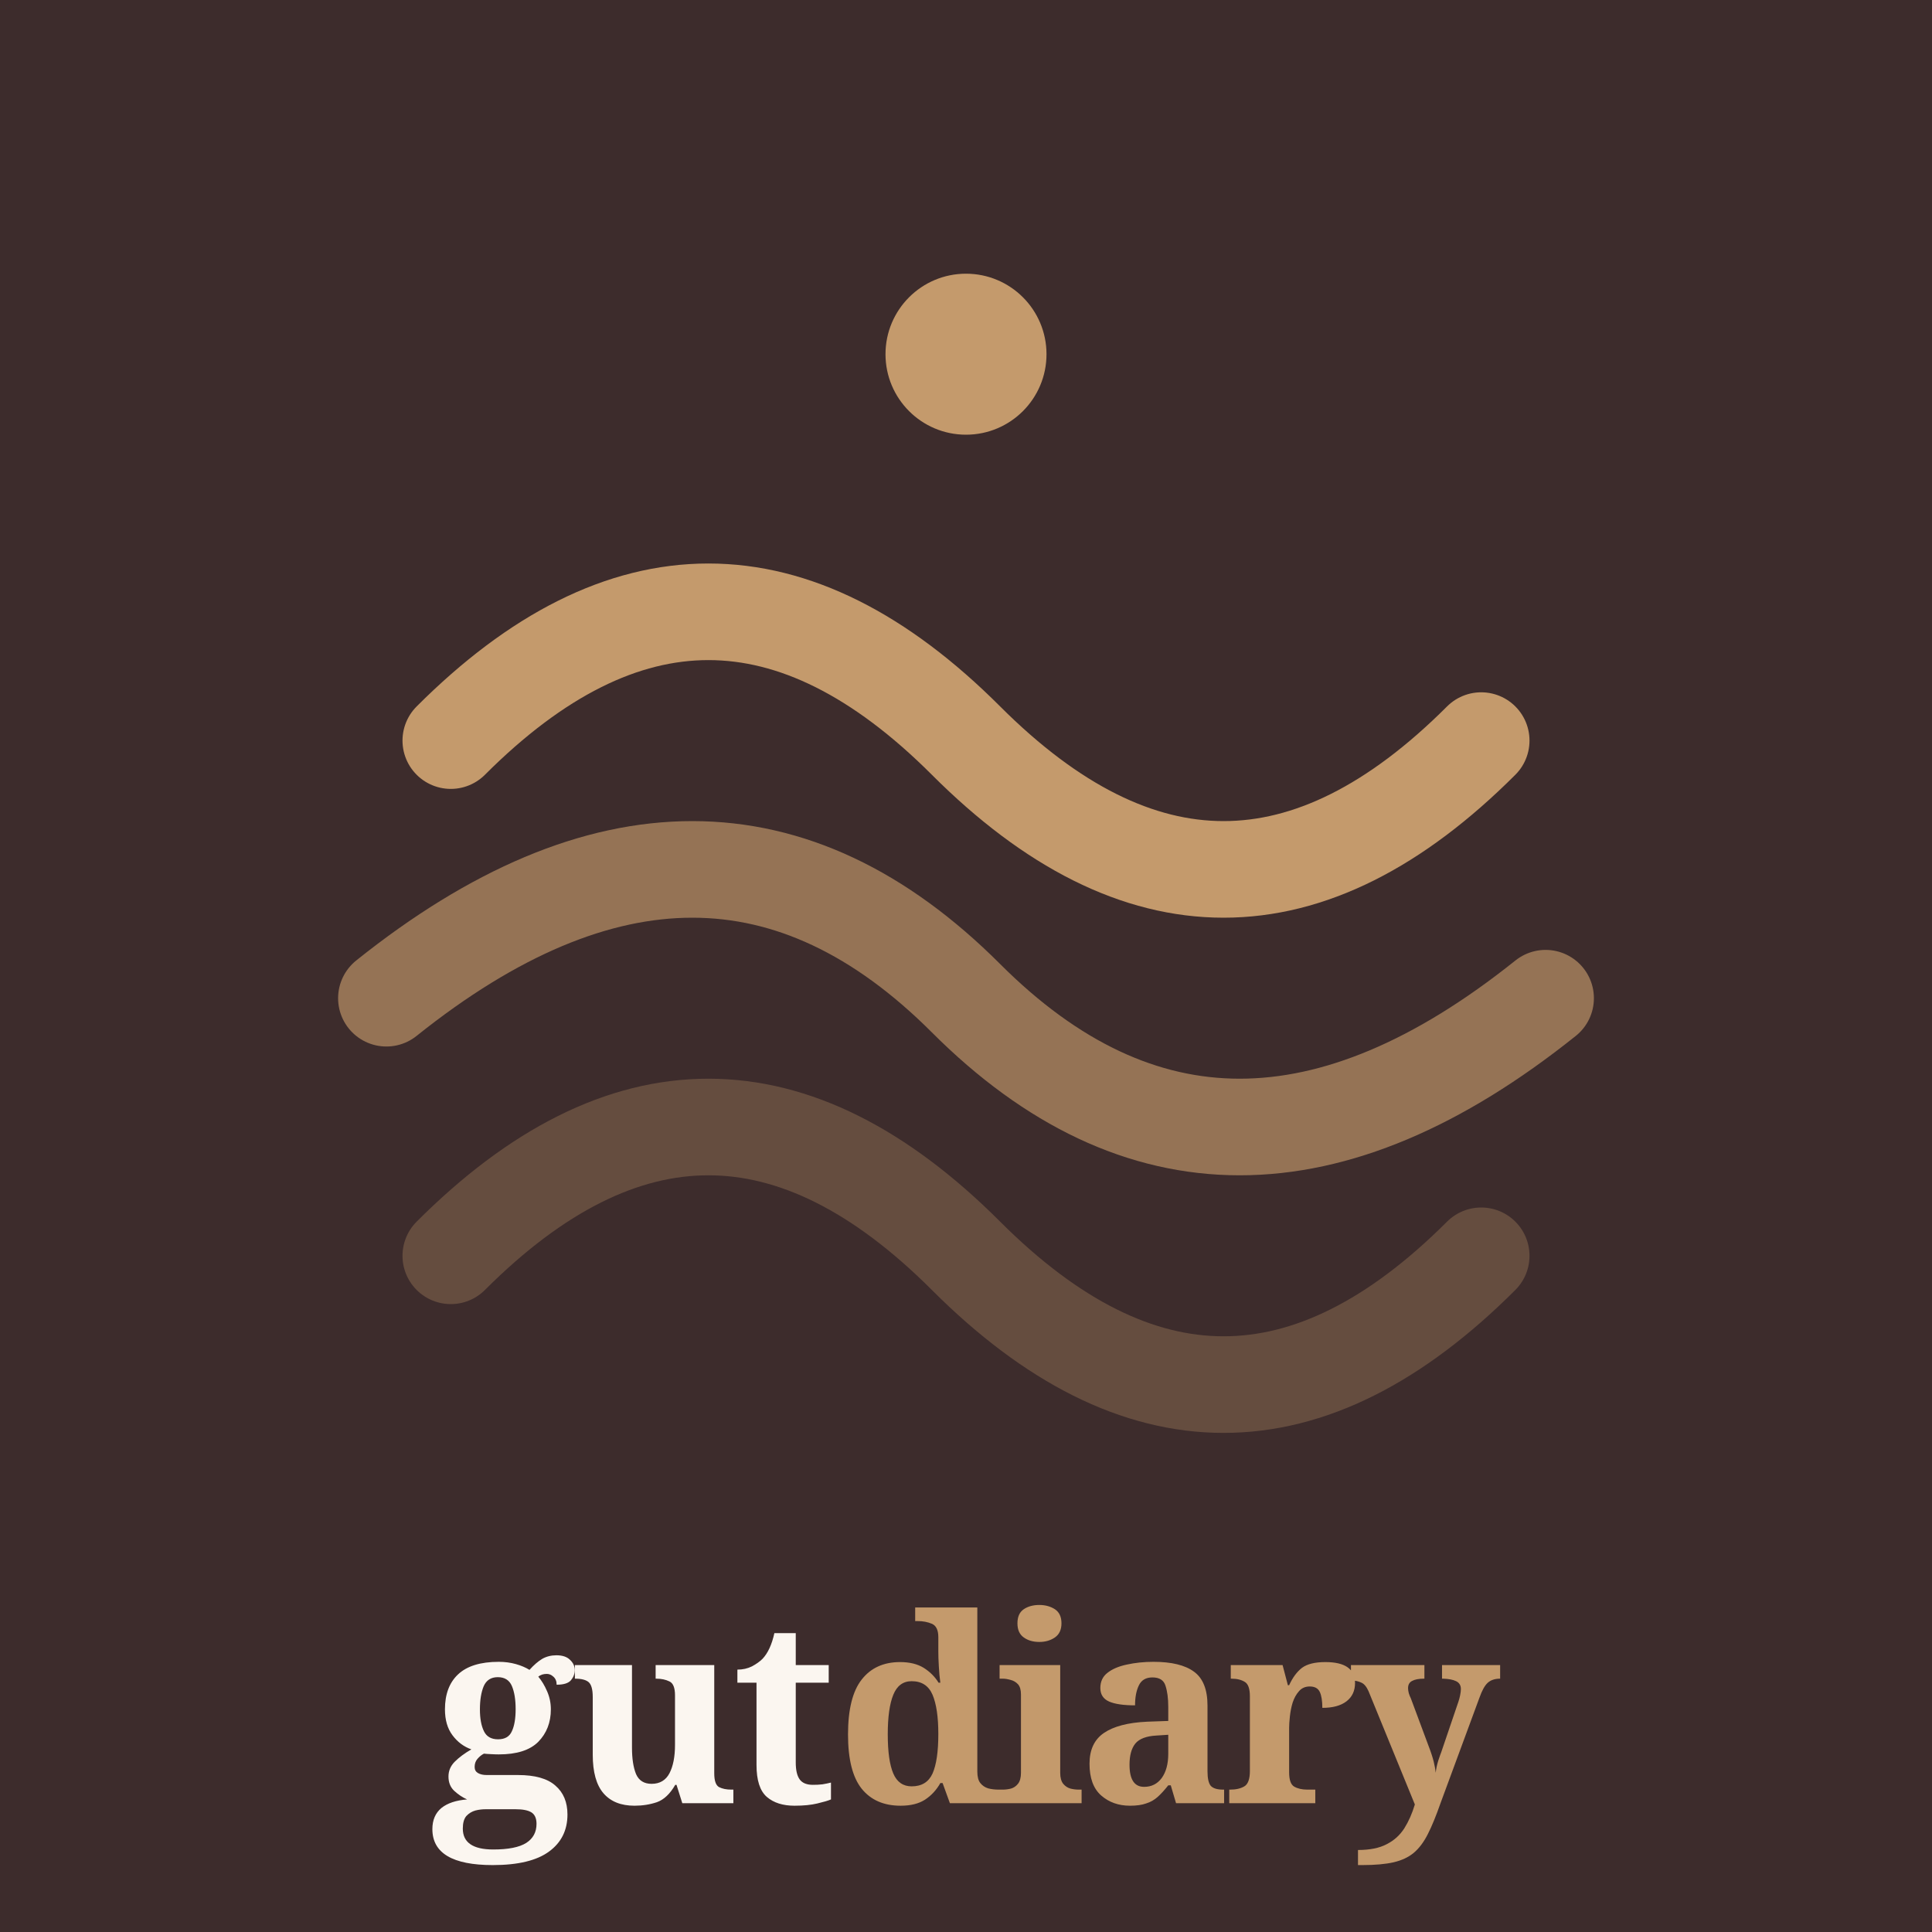
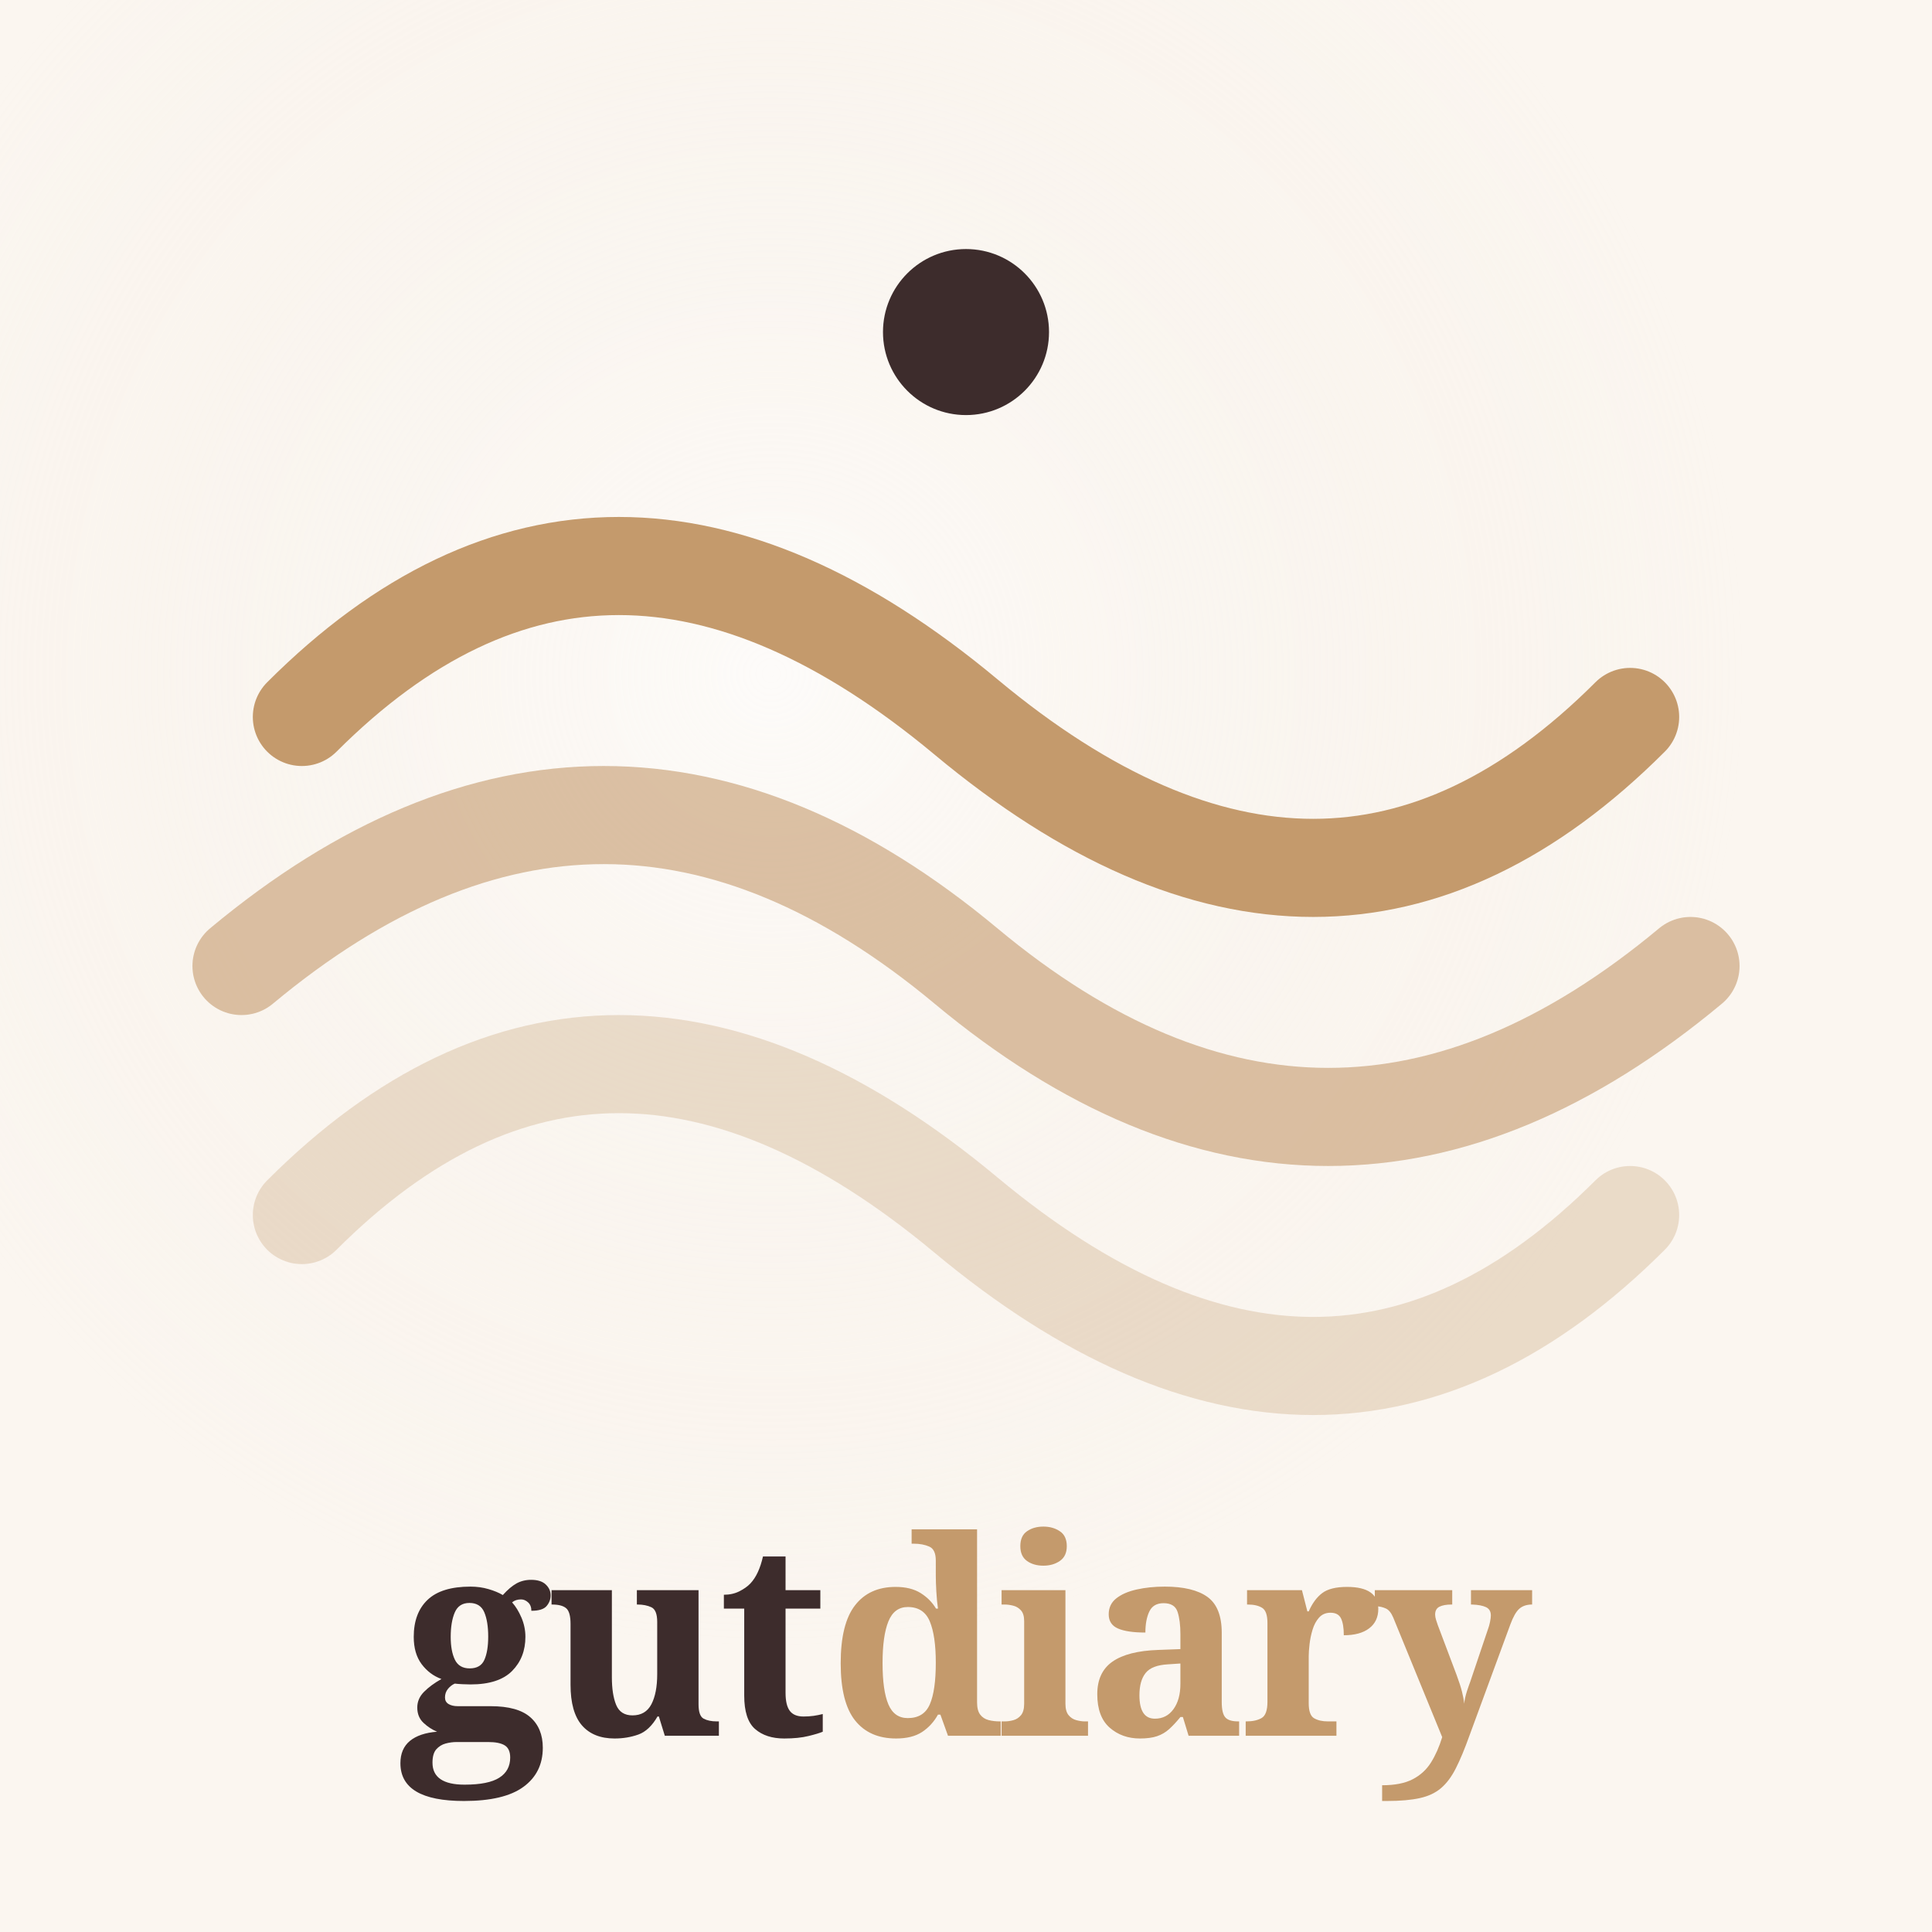
- <svg xmlns="http://www.w3.org/2000/svg" width="180" height="180" viewBox="0 0 120 120">
-   <rect width="120" height="120" fill="#3D2C2C" />
-   <path d="M 28 46 Q 44 30 60 46 Q 76 62 92 46" stroke="#C49A6C" stroke-width="6" fill="none" stroke-linecap="round" />
-   <path d="M 24 62 Q 44 46 60 62 Q 76 78 96 62" stroke="#C49A6C" stroke-width="6" fill="none" stroke-linecap="round" opacity="0.65" />
-   <path d="M 28 78 Q 44 62 60 78 Q 76 94 92 78" stroke="#C49A6C" stroke-width="6" fill="none" stroke-linecap="round" opacity="0.3" />
-   <circle cx="60" cy="22" r="5" fill="#C49A6C" />
-   <text x="60" y="112" font-family="Georgia, serif" font-size="16" font-weight="900" fill="#FBF6F0" text-anchor="middle" letter-spacing="-0.5">gut<tspan fill="#C49A6C">diary</tspan>
+ <svg xmlns="http://www.w3.org/2000/svg" width="512" height="512" viewBox="0 0 512 512">
+   <rect width="512" height="512" fill="#FBF6F0" />
+   <radialGradient id="bggrad" cx="40%" cy="35%">
+     <stop offset="0%" stop-color="#fff" stop-opacity="0.6" />
+     <stop offset="100%" stop-color="#F0E8DE" stop-opacity="0" />
+   </radialGradient>
+   <rect width="512" height="512" fill="url(#bggrad)" />
+   <path d="M 80 190 Q 160 110 256 190 Q 352 270 432 190" stroke="#C49A6C" stroke-width="26" fill="none" stroke-linecap="round" />
+   <path d="M 64 256 Q 160 176 256 256 Q 352 336 448 256" stroke="#C49A6C" stroke-width="26" fill="none" stroke-linecap="round" opacity="0.6" />
+   <path d="M 80 322 Q 160 242 256 322 Q 352 402 432 322" stroke="#C49A6C" stroke-width="26" fill="none" stroke-linecap="round" opacity="0.3" />
+   <circle cx="256" cy="88" r="22" fill="#3D2C2C" />
+   <text x="256" y="460" font-family="Georgia, serif" font-size="72" font-weight="900" fill="#3D2C2C" text-anchor="middle" letter-spacing="-2">gut<tspan fill="#C49A6C">diary</tspan>
  </text>
</svg>
